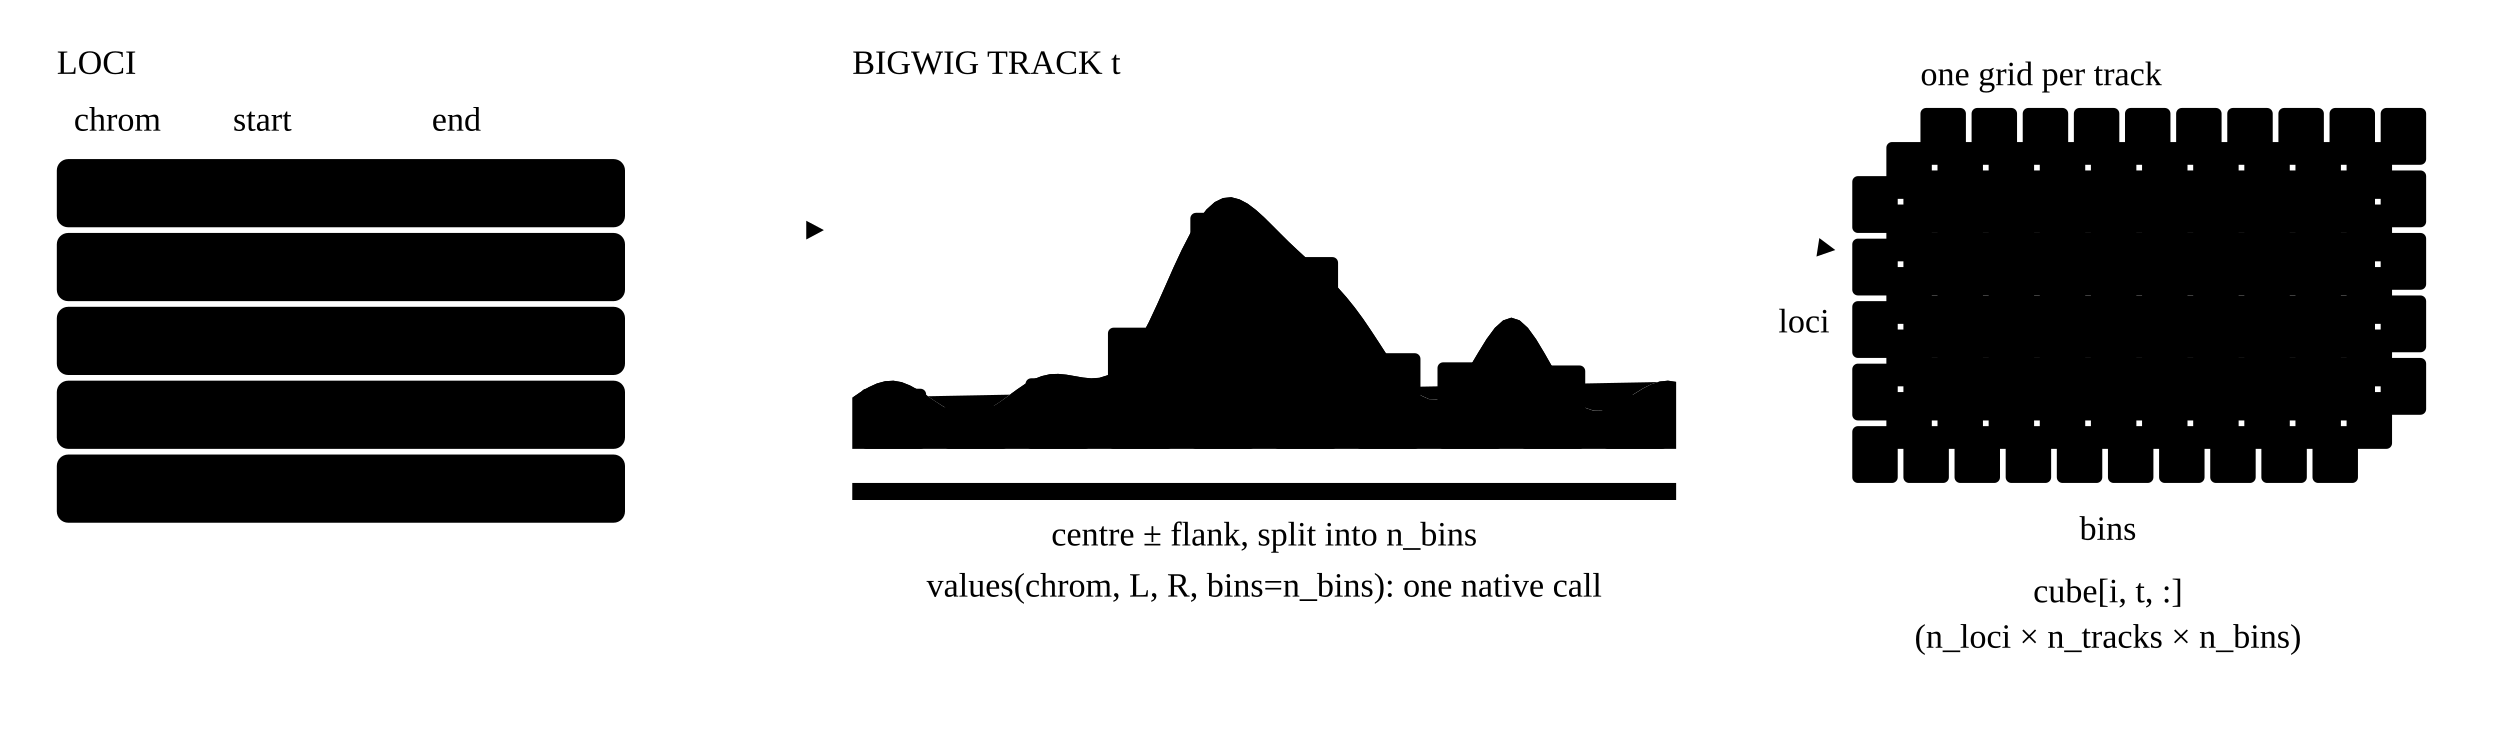
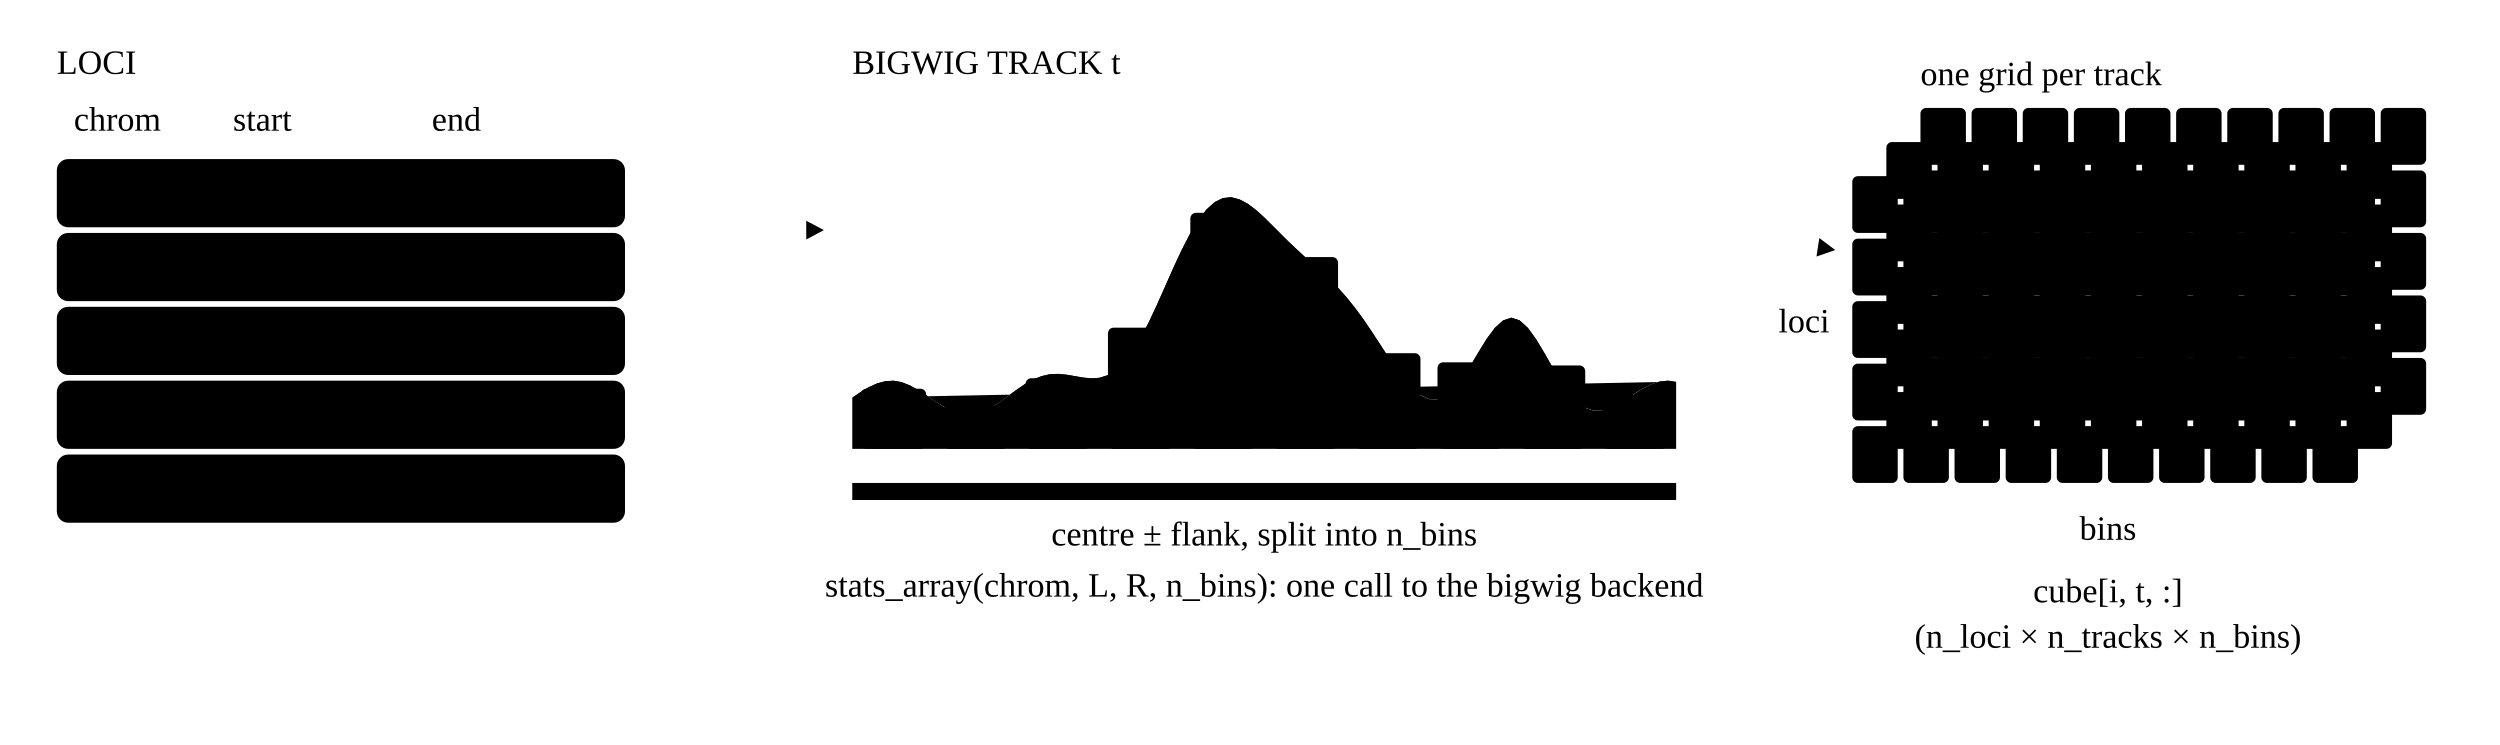
<svg xmlns="http://www.w3.org/2000/svg" class="gbd" viewBox="0 0 880 262" role="img" aria-label="signal() turns each region into a fixed window around its centre, asks the bigWig for n_bins summary values in one call, and writes them into one row of the cube.">
  <text class="cap" x="20" y="26">LOCI</text>
  <text class="s" x="26" y="46">chrom</text>
  <text class="s" x="82" y="46">start</text>
  <text class="s" x="152" y="46">end</text>
  <rect class="bx" x="20" y="56" width="200" height="24" rx="4" />
  <text class="m" x="26" y="72">chr1</text>
  <text class="m" x="82" y="72">10,400</text>
  <text class="m" x="152" y="72">10,900</text>
  <rect class="bx hl" x="20" y="82" width="200" height="24" rx="4" />
  <text class="m" x="26" y="98">chr1</text>
  <text class="m" x="82" y="98">88,050</text>
  <text class="m" x="152" y="98">88,700</text>
  <rect class="bx" x="20" y="108" width="200" height="24" rx="4" />
  <text class="m" x="26" y="124">chr2</text>
  <text class="m" x="82" y="124">3,100</text>
  <text class="m" x="152" y="124">3,350</text>
  <rect class="bx" x="20" y="134" width="200" height="24" rx="4" />
  <text class="m" x="26" y="150">chr2</text>
  <text class="m" x="82" y="150">41,000</text>
  <text class="m" x="152" y="150">41,600</text>
  <rect class="bx" x="20" y="160" width="200" height="24" rx="4" />
  <text class="m" x="26" y="176">chrX</text>
  <text class="m" x="82" y="176">8,800</text>
  <text class="m" x="152" y="176">9,420</text>
  <text class="cap" x="300" y="26">BIGWIG TRACK t</text>
  <path class="iv fl" d="M300.0,140.0 L302.9,138.0 L305.8,136.3 L308.7,135.0 L311.6,134.2 L314.5,134.0 L317.4,134.5 L320.3,135.7 L323.2,137.3 L326.1,139.1 L329.0,141.1 L331.9,143.0 L334.8,144.5 L337.7,145.5 L340.6,145.9 L343.5,145.6 L346.4,144.7 L349.3,143.2 L352.2,141.3 L355.1,139.2 L358.0,137.1 L360.9,135.1 L363.8,133.5 L366.7,132.4 L369.6,131.7 L372.5,131.6 L375.4,131.9 L378.3,132.4 L381.2,132.9 L384.1,133.2 L387.0,133.0 L389.9,132.1 L392.8,130.3 L395.7,127.5 L398.6,123.7 L401.5,118.9 L404.4,113.4 L407.3,107.2 L410.2,100.7 L413.1,94.1 L416.0,87.9 L418.9,82.3 L421.8,77.5 L424.7,73.7 L427.6,71.1 L430.5,69.7 L433.4,69.4 L436.3,70.2 L439.2,71.7 L442.1,73.9 L445.0,76.5 L447.9,79.4 L450.8,82.3 L453.7,85.2 L456.6,87.9 L459.5,90.6 L462.4,93.2 L465.3,95.8 L468.2,98.5 L471.1,101.4 L474.0,104.7 L476.9,108.3 L479.8,112.2 L482.7,116.5 L485.6,120.9 L488.5,125.4 L491.4,129.7 L494.3,133.5 L497.2,136.8 L500.1,139.2 L503.0,140.5 L505.9,140.6 L508.8,139.4 L511.7,136.9 L514.6,133.3 L517.5,128.9 L520.4,124.0 L523.3,119.3 L526.2,115.4 L529.1,112.8 L532.0,111.8 L534.9,112.8 L537.8,115.4 L540.7,119.4 L543.6,124.2 L546.5,129.3 L549.4,134.2 L552.3,138.3 L555.2,141.5 L558.1,143.6 L561.0,144.6 L563.9,144.5 L566.8,143.7 L569.7,142.2 L572.6,140.4 L575.5,138.5 L578.4,136.7 L581.3,135.2 L584.2,134.3 L587.1,134.0 L590.0,134.4 L590,158 L300,158 Z" />
  <polyline class="ln thin" points="300,140 302.9,138.037 305.8,136.29 308.7,134.951 311.6,134.168 314.5,134.026 317.4,134.542 320.3,135.658 323.2,137.251 326.1,139.145 329,141.13 331.9,142.986 334.8,144.508 337.7,145.524 340.6,145.919 343.5,145.642 346.4,144.716 349.3,143.232 352.2,141.336 355.1,139.216 358,137.078 360.9,135.121 363.8,133.513 366.7,132.371 369.6,131.747 372.5,131.617 375.4,131.882 378.3,132.377 381.2,132.888 384.1,133.169 387,132.972 389.9,132.072 392.8,130.289 395.7,127.512 398.6,123.712 401.5,118.947 404.4,113.362 407.3,107.176 410.2,100.663 413.1,94.133 416,87.904 418.9,82.27 421.8,77.486 424.7,73.741 427.6,71.145 430.5,69.729 433.4,69.442 436.3,70.165 439.2,71.727 442.1,73.925 445,76.548 447.9,79.399 450.8,82.314 453.7,85.18 456.6,87.936 459.5,90.58 462.4,93.159 465.3,95.755 468.2,98.473 471.1,101.415 474,104.665 476.9,108.27 479.8,112.229 482.7,116.485 485.6,120.924 488.5,125.385 491.4,129.666 494.3,133.544 497.2,136.785 500.1,139.164 503,140.483 505.9,140.589 508.8,139.398 511.7,136.928 514.6,133.321 517.5,128.871 520.4,124.022 523.3,119.33 526.2,115.398 529.1,112.772 532,111.841 534.9,112.753 537.8,115.39 540.7,119.391 543.6,124.236 546.5,129.347 549.4,134.187 552.3,138.333 555.2,141.507 558.1,143.583 561,144.558 563.9,144.534 566.8,143.683 569.7,142.223 572.6,140.4 575.5,138.469 578.4,136.673 581.3,135.229 584.2,134.302 587.1,134 590,134.356" />
  <polyline class="ln faint" points="300,158 590,158" />
  <rect class="iv fn" x="303" y="136.836" width="23" height="21.164" rx="2" />
  <rect class="iv fn" x="332" y="142.844" width="23" height="15.156" rx="2" />
  <polyline class="grid" points="329,50 329,158" />
  <rect class="iv fn" x="361" y="133.158" width="23" height="24.842" rx="2" />
  <polyline class="grid" points="358,50 358,158" />
  <rect class="iv fn" x="390" y="115.34" width="23" height="42.66" rx="2" />
  <polyline class="grid" points="387,50 387,158" />
  <rect class="iv fn" x="419" y="74.917" width="23" height="83.083" rx="2" />
  <polyline class="grid" points="416,50 416,158" />
  <rect class="iv fn" x="448" y="90.493" width="23" height="67.507" rx="2" />
  <polyline class="grid" points="445,50 445,158" />
  <rect class="iv fn" x="477" y="124.327" width="23" height="33.673" rx="2" />
  <polyline class="grid" points="474,50 474,158" />
  <rect class="iv fn" x="506" y="127.541" width="23" height="30.459" rx="2" />
  <polyline class="grid" points="503,50 503,158" />
  <rect class="iv fn" x="535" y="128.648" width="23" height="29.352" rx="2" />
  <polyline class="grid" points="532,50 532,158" />
  <rect class="iv fn" x="564" y="138.948" width="23" height="19.052" rx="2" />
  <polyline class="grid" points="561,50 561,158" />
  <polyline class="ln" points="300,170 300,176 590,176 590,170" />
  <text class="s" x="445" y="192" text-anchor="middle">centre ± flank, split into n_bins</text>
-   <text class="ms" x="445" y="210" text-anchor="middle">values(chrom, L, R, bins=n_bins): one native call</text>
+   <text class="ms" x="445" y="210" text-anchor="middle">stats_array(chrom, L, R, n_bins): one call to the bigwig backend</text>
  <polyline class="ln" points="222,81 286,81" />
  <polygon class="hd" points="290.0,81.0 283.8,84.3 283.8,77.7" />
  <rect class="chip" x="676" y="38" width="16" height="20" rx="2" />
  <rect class="chip" x="694" y="38" width="16" height="20" rx="2" />
  <rect class="chip" x="712" y="38" width="16" height="20" rx="2" />
  <rect class="chip" x="730" y="38" width="16" height="20" rx="2" />
  <rect class="chip" x="748" y="38" width="16" height="20" rx="2" />
  <rect class="chip" x="766" y="38" width="16" height="20" rx="2" />
  <rect class="chip" x="784" y="38" width="16" height="20" rx="2" />
  <rect class="chip" x="802" y="38" width="16" height="20" rx="2" />
  <rect class="chip" x="820" y="38" width="16" height="20" rx="2" />
  <rect class="chip" x="838" y="38" width="16" height="20" rx="2" />
  <rect class="chip" x="676" y="60" width="16" height="20" rx="2" />
  <rect class="chip" x="694" y="60" width="16" height="20" rx="2" />
  <rect class="chip" x="712" y="60" width="16" height="20" rx="2" />
  <rect class="chip" x="730" y="60" width="16" height="20" rx="2" />
  <rect class="chip" x="748" y="60" width="16" height="20" rx="2" />
  <rect class="chip" x="766" y="60" width="16" height="20" rx="2" />
  <rect class="chip" x="784" y="60" width="16" height="20" rx="2" />
  <rect class="chip" x="802" y="60" width="16" height="20" rx="2" />
  <rect class="chip" x="820" y="60" width="16" height="20" rx="2" />
  <rect class="chip" x="838" y="60" width="16" height="20" rx="2" />
  <rect class="chip" x="676" y="82" width="16" height="20" rx="2" />
  <rect class="chip" x="694" y="82" width="16" height="20" rx="2" />
  <rect class="chip" x="712" y="82" width="16" height="20" rx="2" />
  <rect class="chip" x="730" y="82" width="16" height="20" rx="2" />
  <rect class="chip" x="748" y="82" width="16" height="20" rx="2" />
  <rect class="chip" x="766" y="82" width="16" height="20" rx="2" />
  <rect class="chip" x="784" y="82" width="16" height="20" rx="2" />
  <rect class="chip" x="802" y="82" width="16" height="20" rx="2" />
  <rect class="chip" x="820" y="82" width="16" height="20" rx="2" />
  <rect class="chip" x="838" y="82" width="16" height="20" rx="2" />
  <rect class="chip" x="676" y="104" width="16" height="20" rx="2" />
  <rect class="chip" x="694" y="104" width="16" height="20" rx="2" />
  <rect class="chip" x="712" y="104" width="16" height="20" rx="2" />
  <rect class="chip" x="730" y="104" width="16" height="20" rx="2" />
  <rect class="chip" x="748" y="104" width="16" height="20" rx="2" />
  <rect class="chip" x="766" y="104" width="16" height="20" rx="2" />
  <rect class="chip" x="784" y="104" width="16" height="20" rx="2" />
  <rect class="chip" x="802" y="104" width="16" height="20" rx="2" />
  <rect class="chip" x="820" y="104" width="16" height="20" rx="2" />
  <rect class="chip" x="838" y="104" width="16" height="20" rx="2" />
  <rect class="chip" x="676" y="126" width="16" height="20" rx="2" />
  <rect class="chip" x="694" y="126" width="16" height="20" rx="2" />
  <rect class="chip" x="712" y="126" width="16" height="20" rx="2" />
  <rect class="chip" x="730" y="126" width="16" height="20" rx="2" />
  <rect class="chip" x="748" y="126" width="16" height="20" rx="2" />
  <rect class="chip" x="766" y="126" width="16" height="20" rx="2" />
  <rect class="chip" x="784" y="126" width="16" height="20" rx="2" />
  <rect class="chip" x="802" y="126" width="16" height="20" rx="2" />
  <rect class="chip" x="820" y="126" width="16" height="20" rx="2" />
  <rect class="chip" x="838" y="126" width="16" height="20" rx="2" />
  <rect class="chip" x="664" y="50" width="16" height="20" rx="2" />
  <rect class="chip" x="682" y="50" width="16" height="20" rx="2" />
  <rect class="chip" x="700" y="50" width="16" height="20" rx="2" />
  <rect class="chip" x="718" y="50" width="16" height="20" rx="2" />
  <rect class="chip" x="736" y="50" width="16" height="20" rx="2" />
  <rect class="chip" x="754" y="50" width="16" height="20" rx="2" />
  <rect class="chip" x="772" y="50" width="16" height="20" rx="2" />
  <rect class="chip" x="790" y="50" width="16" height="20" rx="2" />
  <rect class="chip" x="808" y="50" width="16" height="20" rx="2" />
  <rect class="chip" x="826" y="50" width="16" height="20" rx="2" />
  <rect class="chip" x="664" y="72" width="16" height="20" rx="2" />
  <rect class="chip" x="682" y="72" width="16" height="20" rx="2" />
  <rect class="chip" x="700" y="72" width="16" height="20" rx="2" />
  <rect class="chip" x="718" y="72" width="16" height="20" rx="2" />
  <rect class="chip" x="736" y="72" width="16" height="20" rx="2" />
  <rect class="chip" x="754" y="72" width="16" height="20" rx="2" />
  <rect class="chip" x="772" y="72" width="16" height="20" rx="2" />
  <rect class="chip" x="790" y="72" width="16" height="20" rx="2" />
  <rect class="chip" x="808" y="72" width="16" height="20" rx="2" />
  <rect class="chip" x="826" y="72" width="16" height="20" rx="2" />
  <rect class="chip" x="664" y="94" width="16" height="20" rx="2" />
  <rect class="chip" x="682" y="94" width="16" height="20" rx="2" />
  <rect class="chip" x="700" y="94" width="16" height="20" rx="2" />
  <rect class="chip" x="718" y="94" width="16" height="20" rx="2" />
  <rect class="chip" x="736" y="94" width="16" height="20" rx="2" />
  <rect class="chip" x="754" y="94" width="16" height="20" rx="2" />
  <rect class="chip" x="772" y="94" width="16" height="20" rx="2" />
  <rect class="chip" x="790" y="94" width="16" height="20" rx="2" />
  <rect class="chip" x="808" y="94" width="16" height="20" rx="2" />
  <rect class="chip" x="826" y="94" width="16" height="20" rx="2" />
  <rect class="chip" x="664" y="116" width="16" height="20" rx="2" />
  <rect class="chip" x="682" y="116" width="16" height="20" rx="2" />
  <rect class="chip" x="700" y="116" width="16" height="20" rx="2" />
  <rect class="chip" x="718" y="116" width="16" height="20" rx="2" />
  <rect class="chip" x="736" y="116" width="16" height="20" rx="2" />
  <rect class="chip" x="754" y="116" width="16" height="20" rx="2" />
  <rect class="chip" x="772" y="116" width="16" height="20" rx="2" />
  <rect class="chip" x="790" y="116" width="16" height="20" rx="2" />
  <rect class="chip" x="808" y="116" width="16" height="20" rx="2" />
  <rect class="chip" x="826" y="116" width="16" height="20" rx="2" />
  <rect class="chip" x="664" y="138" width="16" height="20" rx="2" />
  <rect class="chip" x="682" y="138" width="16" height="20" rx="2" />
  <rect class="chip" x="700" y="138" width="16" height="20" rx="2" />
  <rect class="chip" x="718" y="138" width="16" height="20" rx="2" />
  <rect class="chip" x="736" y="138" width="16" height="20" rx="2" />
  <rect class="chip" x="754" y="138" width="16" height="20" rx="2" />
  <rect class="chip" x="772" y="138" width="16" height="20" rx="2" />
  <rect class="chip" x="790" y="138" width="16" height="20" rx="2" />
  <rect class="chip" x="808" y="138" width="16" height="20" rx="2" />
  <rect class="chip" x="826" y="138" width="16" height="20" rx="2" />
  <rect class="iv fl" x="652" y="62" width="16" height="20" rx="2" />
  <rect class="iv fl" x="670" y="62" width="16" height="20" rx="2" />
  <rect class="iv fl" x="688" y="62" width="16" height="20" rx="2" />
  <rect class="iv fl" x="706" y="62" width="16" height="20" rx="2" />
  <rect class="iv fl" x="724" y="62" width="16" height="20" rx="2" />
  <rect class="iv fl" x="742" y="62" width="16" height="20" rx="2" />
  <rect class="iv fl" x="760" y="62" width="16" height="20" rx="2" />
  <rect class="iv fl" x="778" y="62" width="16" height="20" rx="2" />
  <rect class="iv fl" x="796" y="62" width="16" height="20" rx="2" />
  <rect class="iv fl" x="814" y="62" width="16" height="20" rx="2" />
  <rect class="iv fn" x="652" y="84" width="16" height="20" rx="2" />
  <rect class="iv fn" x="670" y="84" width="16" height="20" rx="2" />
  <rect class="iv fn" x="688" y="84" width="16" height="20" rx="2" />
  <rect class="iv fn" x="706" y="84" width="16" height="20" rx="2" />
  <rect class="iv fn" x="724" y="84" width="16" height="20" rx="2" />
  <rect class="iv fn" x="742" y="84" width="16" height="20" rx="2" />
  <rect class="iv fn" x="760" y="84" width="16" height="20" rx="2" />
  <rect class="iv fn" x="778" y="84" width="16" height="20" rx="2" />
  <rect class="iv fn" x="796" y="84" width="16" height="20" rx="2" />
  <rect class="iv fn" x="814" y="84" width="16" height="20" rx="2" />
  <rect class="iv fl" x="652" y="106" width="16" height="20" rx="2" />
  <rect class="iv fl" x="670" y="106" width="16" height="20" rx="2" />
  <rect class="iv fl" x="688" y="106" width="16" height="20" rx="2" />
  <rect class="iv fl" x="706" y="106" width="16" height="20" rx="2" />
  <rect class="iv fl" x="724" y="106" width="16" height="20" rx="2" />
  <rect class="iv fl" x="742" y="106" width="16" height="20" rx="2" />
  <rect class="iv fl" x="760" y="106" width="16" height="20" rx="2" />
  <rect class="iv fl" x="778" y="106" width="16" height="20" rx="2" />
  <rect class="iv fl" x="796" y="106" width="16" height="20" rx="2" />
  <rect class="iv fl" x="814" y="106" width="16" height="20" rx="2" />
  <rect class="iv fl" x="652" y="128" width="16" height="20" rx="2" />
  <rect class="iv fl" x="670" y="128" width="16" height="20" rx="2" />
  <rect class="iv fl" x="688" y="128" width="16" height="20" rx="2" />
  <rect class="iv fl" x="706" y="128" width="16" height="20" rx="2" />
  <rect class="iv fl" x="724" y="128" width="16" height="20" rx="2" />
  <rect class="iv fl" x="742" y="128" width="16" height="20" rx="2" />
  <rect class="iv fl" x="760" y="128" width="16" height="20" rx="2" />
  <rect class="iv fl" x="778" y="128" width="16" height="20" rx="2" />
  <rect class="iv fl" x="796" y="128" width="16" height="20" rx="2" />
  <rect class="iv fl" x="814" y="128" width="16" height="20" rx="2" />
  <rect class="iv fl" x="652" y="150" width="16" height="20" rx="2" />
  <rect class="iv fl" x="670" y="150" width="16" height="20" rx="2" />
  <rect class="iv fl" x="688" y="150" width="16" height="20" rx="2" />
  <rect class="iv fl" x="706" y="150" width="16" height="20" rx="2" />
  <rect class="iv fl" x="724" y="150" width="16" height="20" rx="2" />
  <rect class="iv fl" x="742" y="150" width="16" height="20" rx="2" />
  <rect class="iv fl" x="760" y="150" width="16" height="20" rx="2" />
  <rect class="iv fl" x="778" y="150" width="16" height="20" rx="2" />
  <rect class="iv fl" x="796" y="150" width="16" height="20" rx="2" />
  <rect class="iv fl" x="814" y="150" width="16" height="20" rx="2" />
  <text class="s" x="644" y="117" text-anchor="end">loci</text>
  <text class="s" x="742" y="190" text-anchor="middle">bins</text>
  <text class="s" x="676" y="30">one grid per track</text>
  <polyline class="ln" points="600,81 642.046,87.398" />
  <polygon class="hd" points="646.0,88.0 639.4,90.3 640.4,83.8" />
  <text class="m" x="742" y="212" text-anchor="middle">cube[i, t, :]</text>
  <text class="ms" x="742" y="228" text-anchor="middle">(n_loci × n_tracks × n_bins)</text>
</svg>
